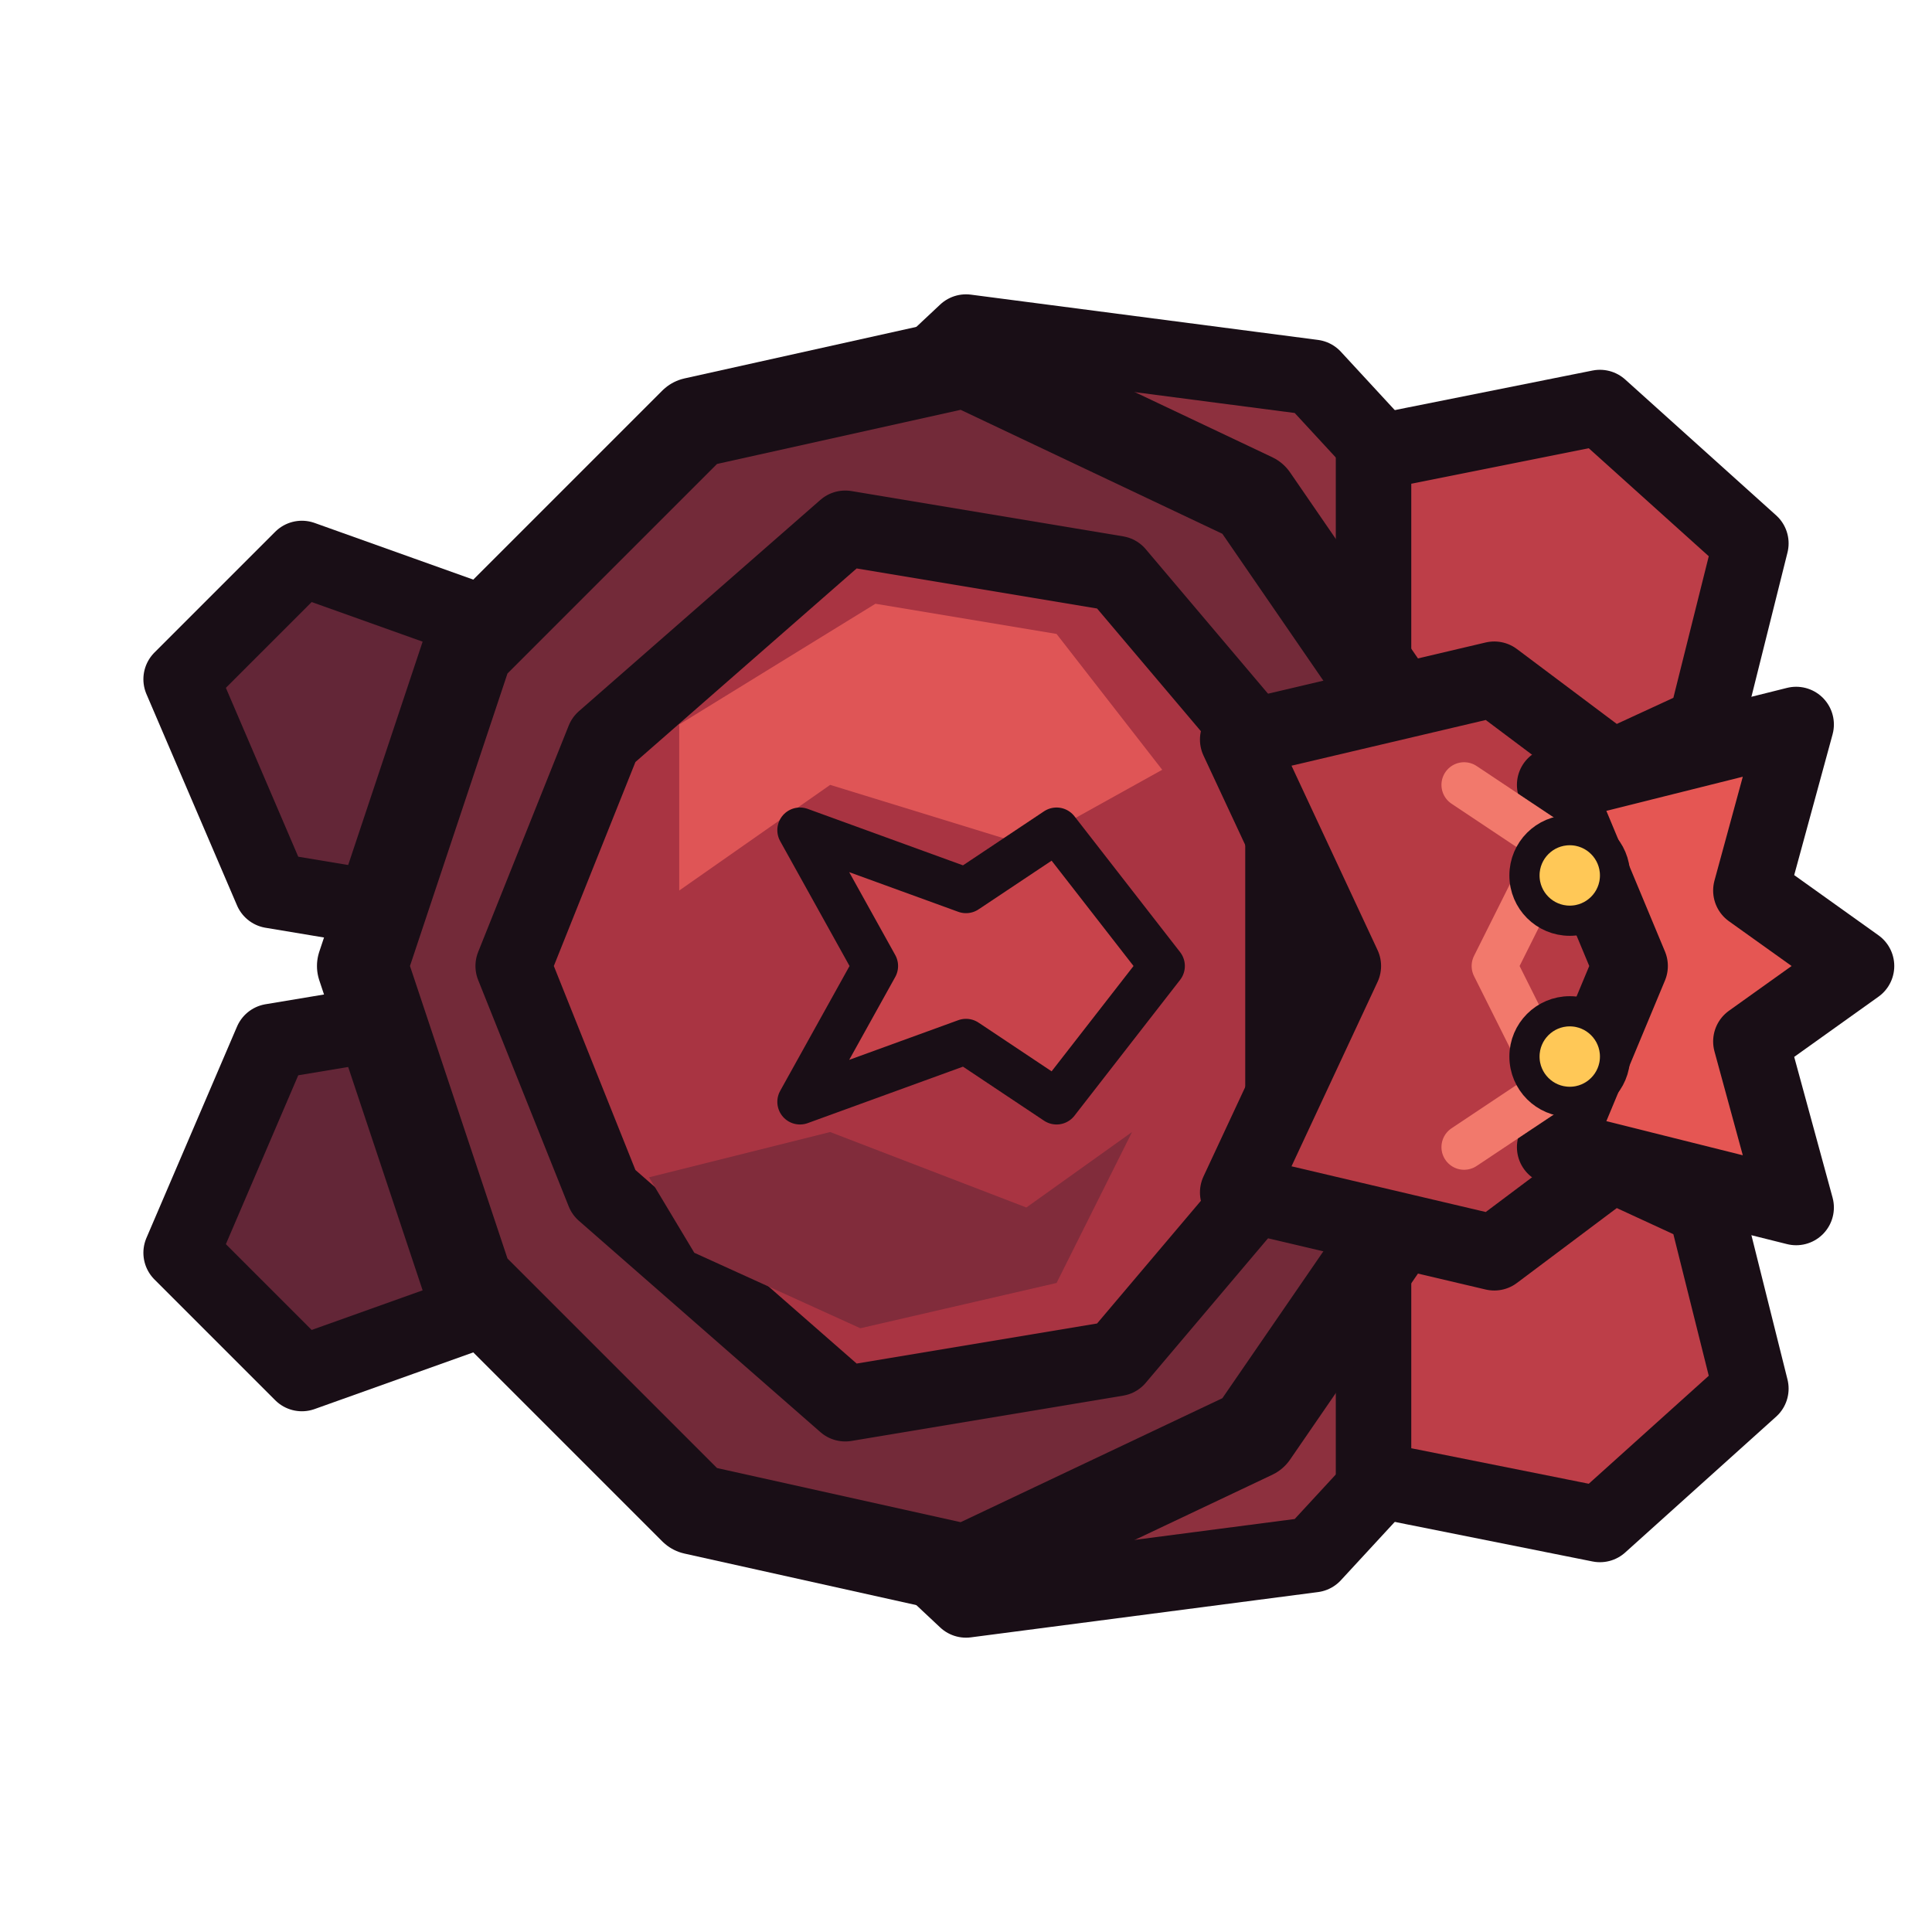
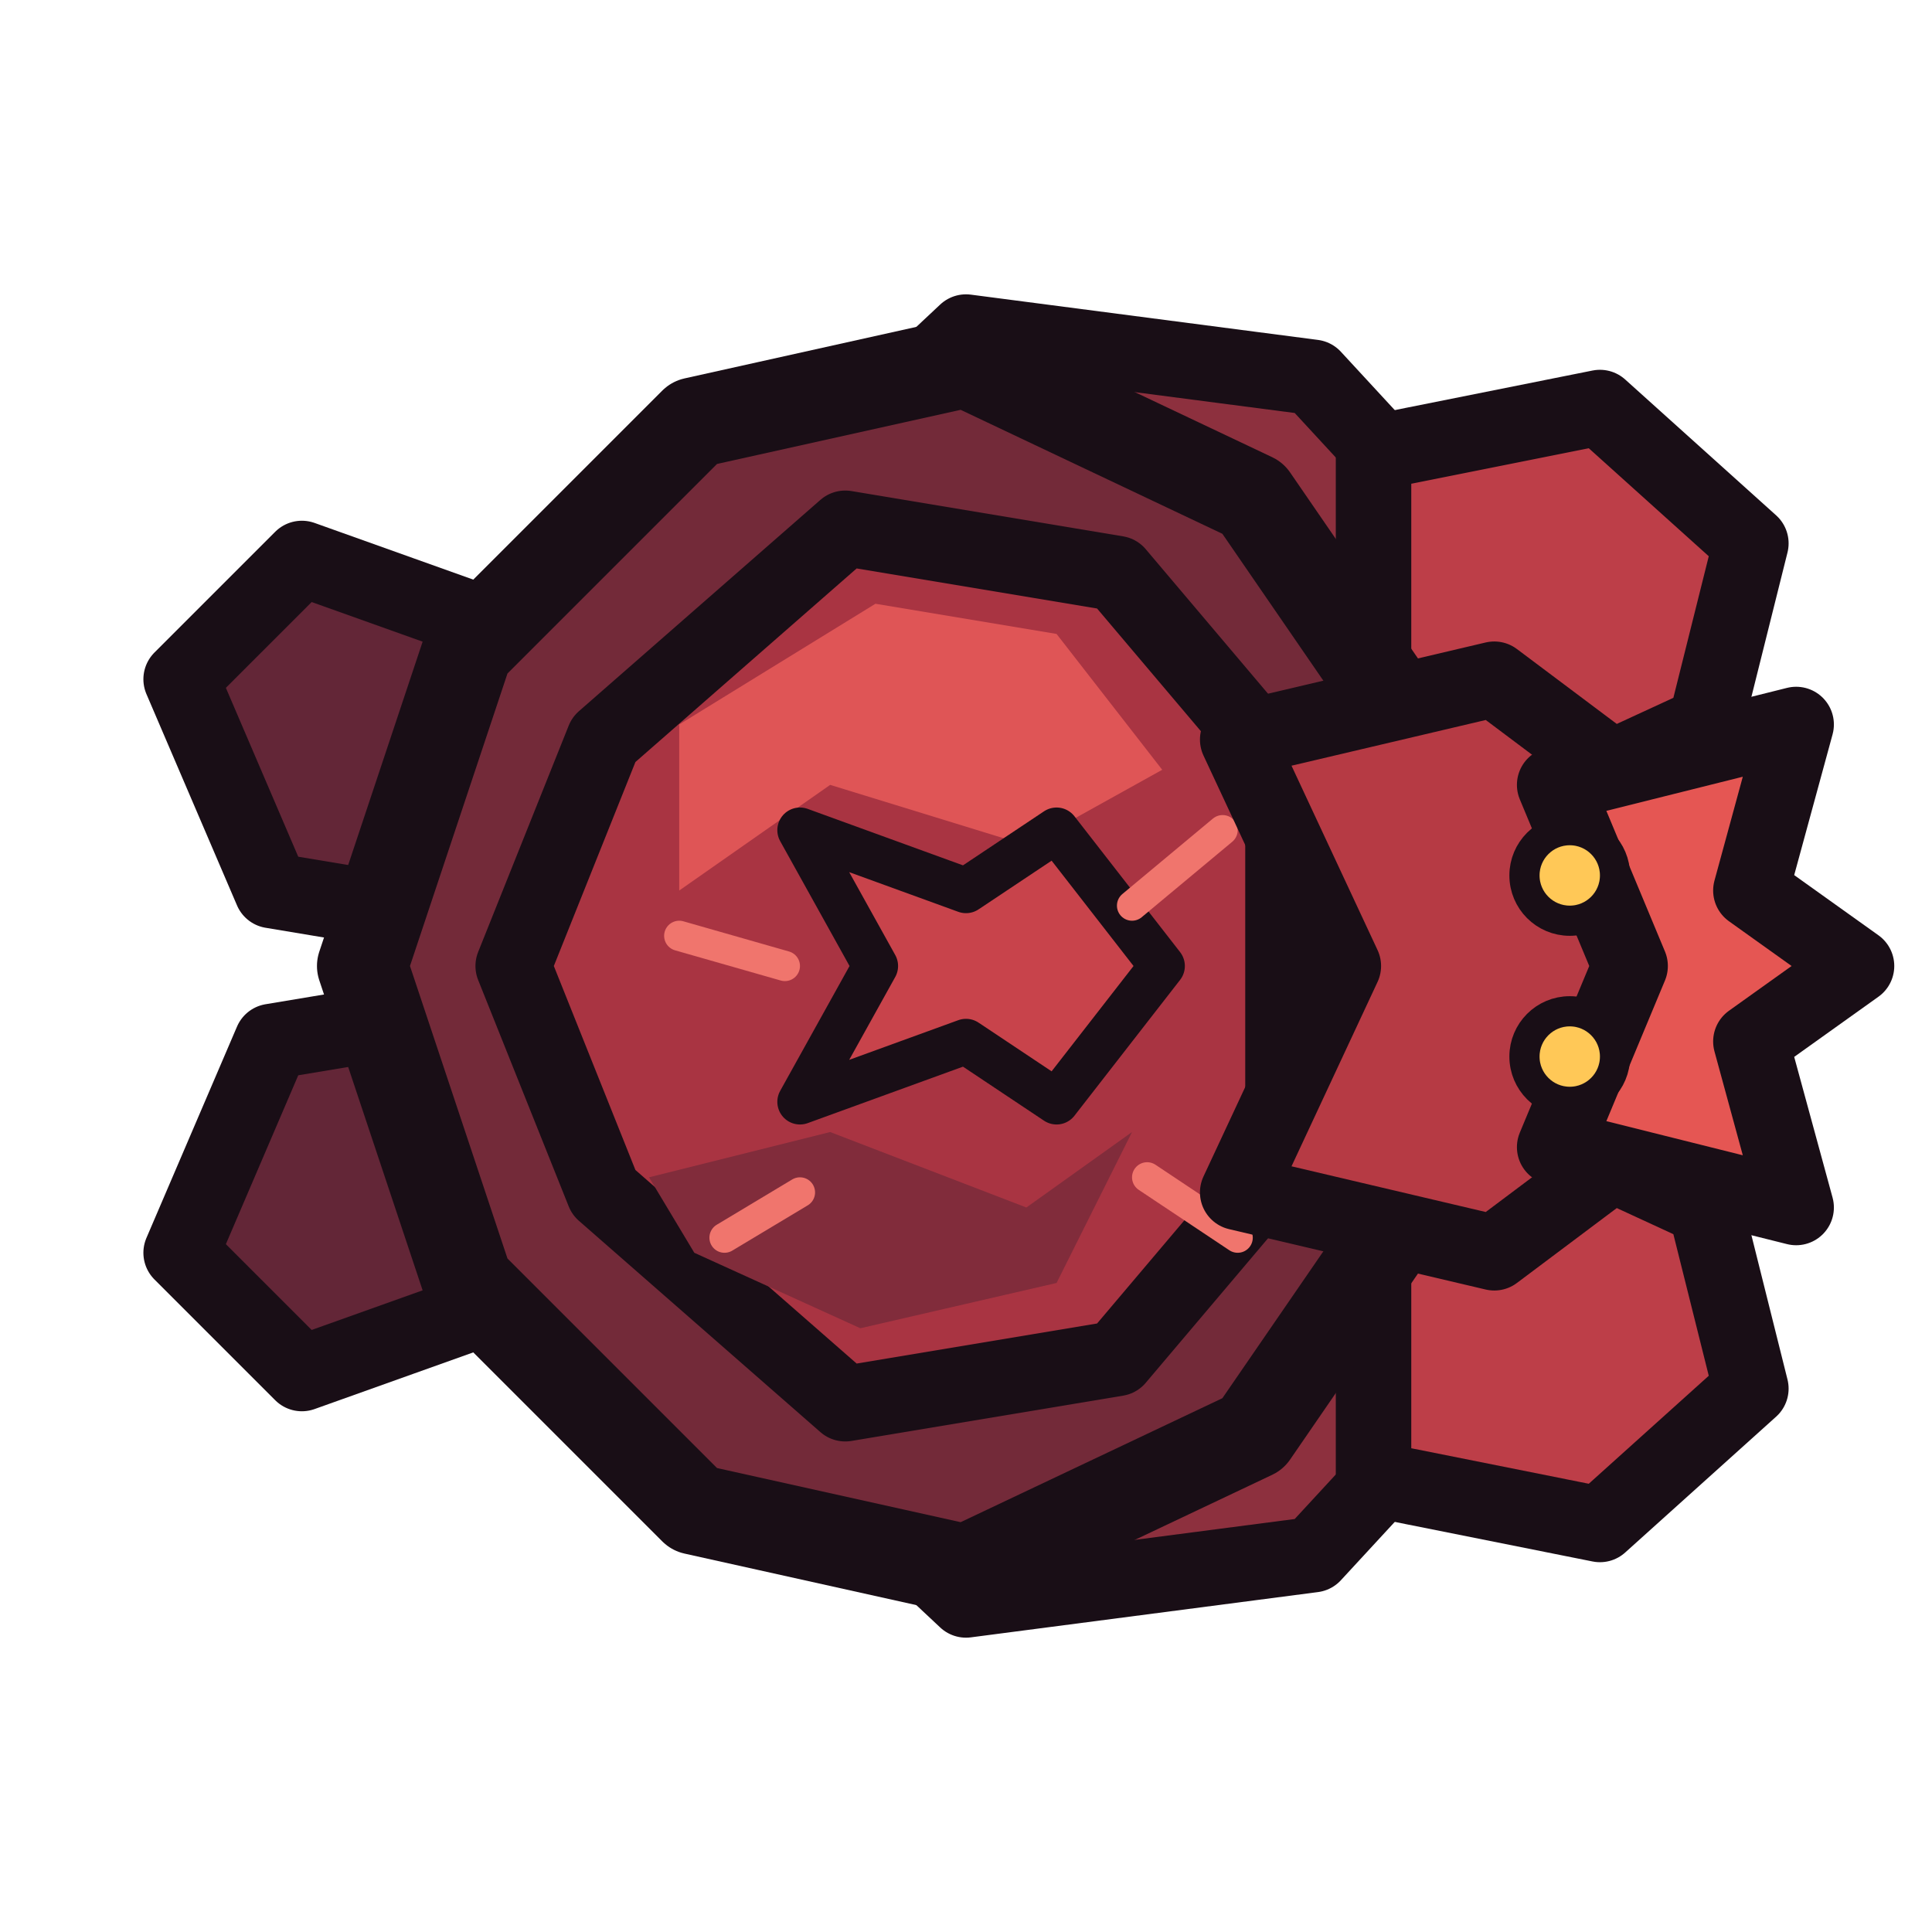
<svg xmlns="http://www.w3.org/2000/svg" width="128" height="128" viewBox="0 0 128 128" stroke-linecap="round" stroke-linejoin="round">
  <g stroke="#190e16" stroke-width="5">
-     <path d="M34 42 20 37 12 45 18 59 36 62 46 53Z" fill="#632637" />
-     <path d="M18 69 12 83 20 91 34 86 46 75 36 66Z" fill="#632637" />
+     <path d="M34 42 20 37 12 45 18 59 36 62 46 53ZM18 69 12 83 20 91 34 86 46 75 36 66Z" fill="#632637" />
    <path d="M48 37 64 22 87 25 99 38 94 51 73 49 61 56Z" fill="#8d303e" />
    <path d="M61 72 73 79 94 77 99 90 87 103 64 106 48 91Z" fill="#8d303e" />
    <path d="M91 30 106 27 116 36 113 48 100 54 91 47Z" fill="#bd3e48" />
    <path d="M91 81 100 74 113 80 116 92 106 101 91 98Z" fill="#bd3e48" />
-     <path d="M24 64 31 43 46 28 64 24 83 33 94 49 94 79 83 95 64 104 46 100 31 85Z" fill="#732a39" stroke-width="6" />
-     <path d="M40 49 56 35 74 38 85 51 85 77 74 90 56 93 40 79 34 64Z" fill="#a93442" />
+     <path d="M24 64 31 43 46 28 64 24 83 33 94 49V79L83 95 64 104 46 100 31 85Z" fill="#732a39" stroke-width="6" />
+     <path d="M40 49 56 35 74 38 85 51V77L74 90 56 93 40 79 34 64Z" fill="#a93442" />
    <path d="M45 48 58 40 70 42 77 51 68 56 55 52 45 59Z" fill="#df5556" stroke="none" />
    <path d="M43 78 55 75 68 80 75 75 70 85 57 88 46 83Z" fill="#812c3b" stroke="none" />
    <path d="M53 55 64 59 70 55 77 64 70 73 64 69 53 73 58 64Z" fill="#c8434b" stroke-width="3" />
+     <path d="M45 62 52 64M75 60 81 55M48 82 53 79M76 78 82 82" stroke="#f0756d" stroke-width="2" />
    <path d="M82 49 99 45 111 54 116 64 111 74 99 83 82 79 89 64Z" fill="#b63a44" />
    <path d="M103 52 119 48 116 59 123 64 116 69 119 80 103 76 108 64Z" fill="#e55653" />
-     <path d="M97 52 103 56 99 64 103 72 97 76" fill="none" stroke="#f2796c" stroke-width="3" />
    <circle cx="104" cy="58" r="3" fill="#ffc857" stroke-width="2" />
    <circle cx="104" cy="70" r="3" fill="#ffc857" stroke-width="2" />
  </g>
</svg>
